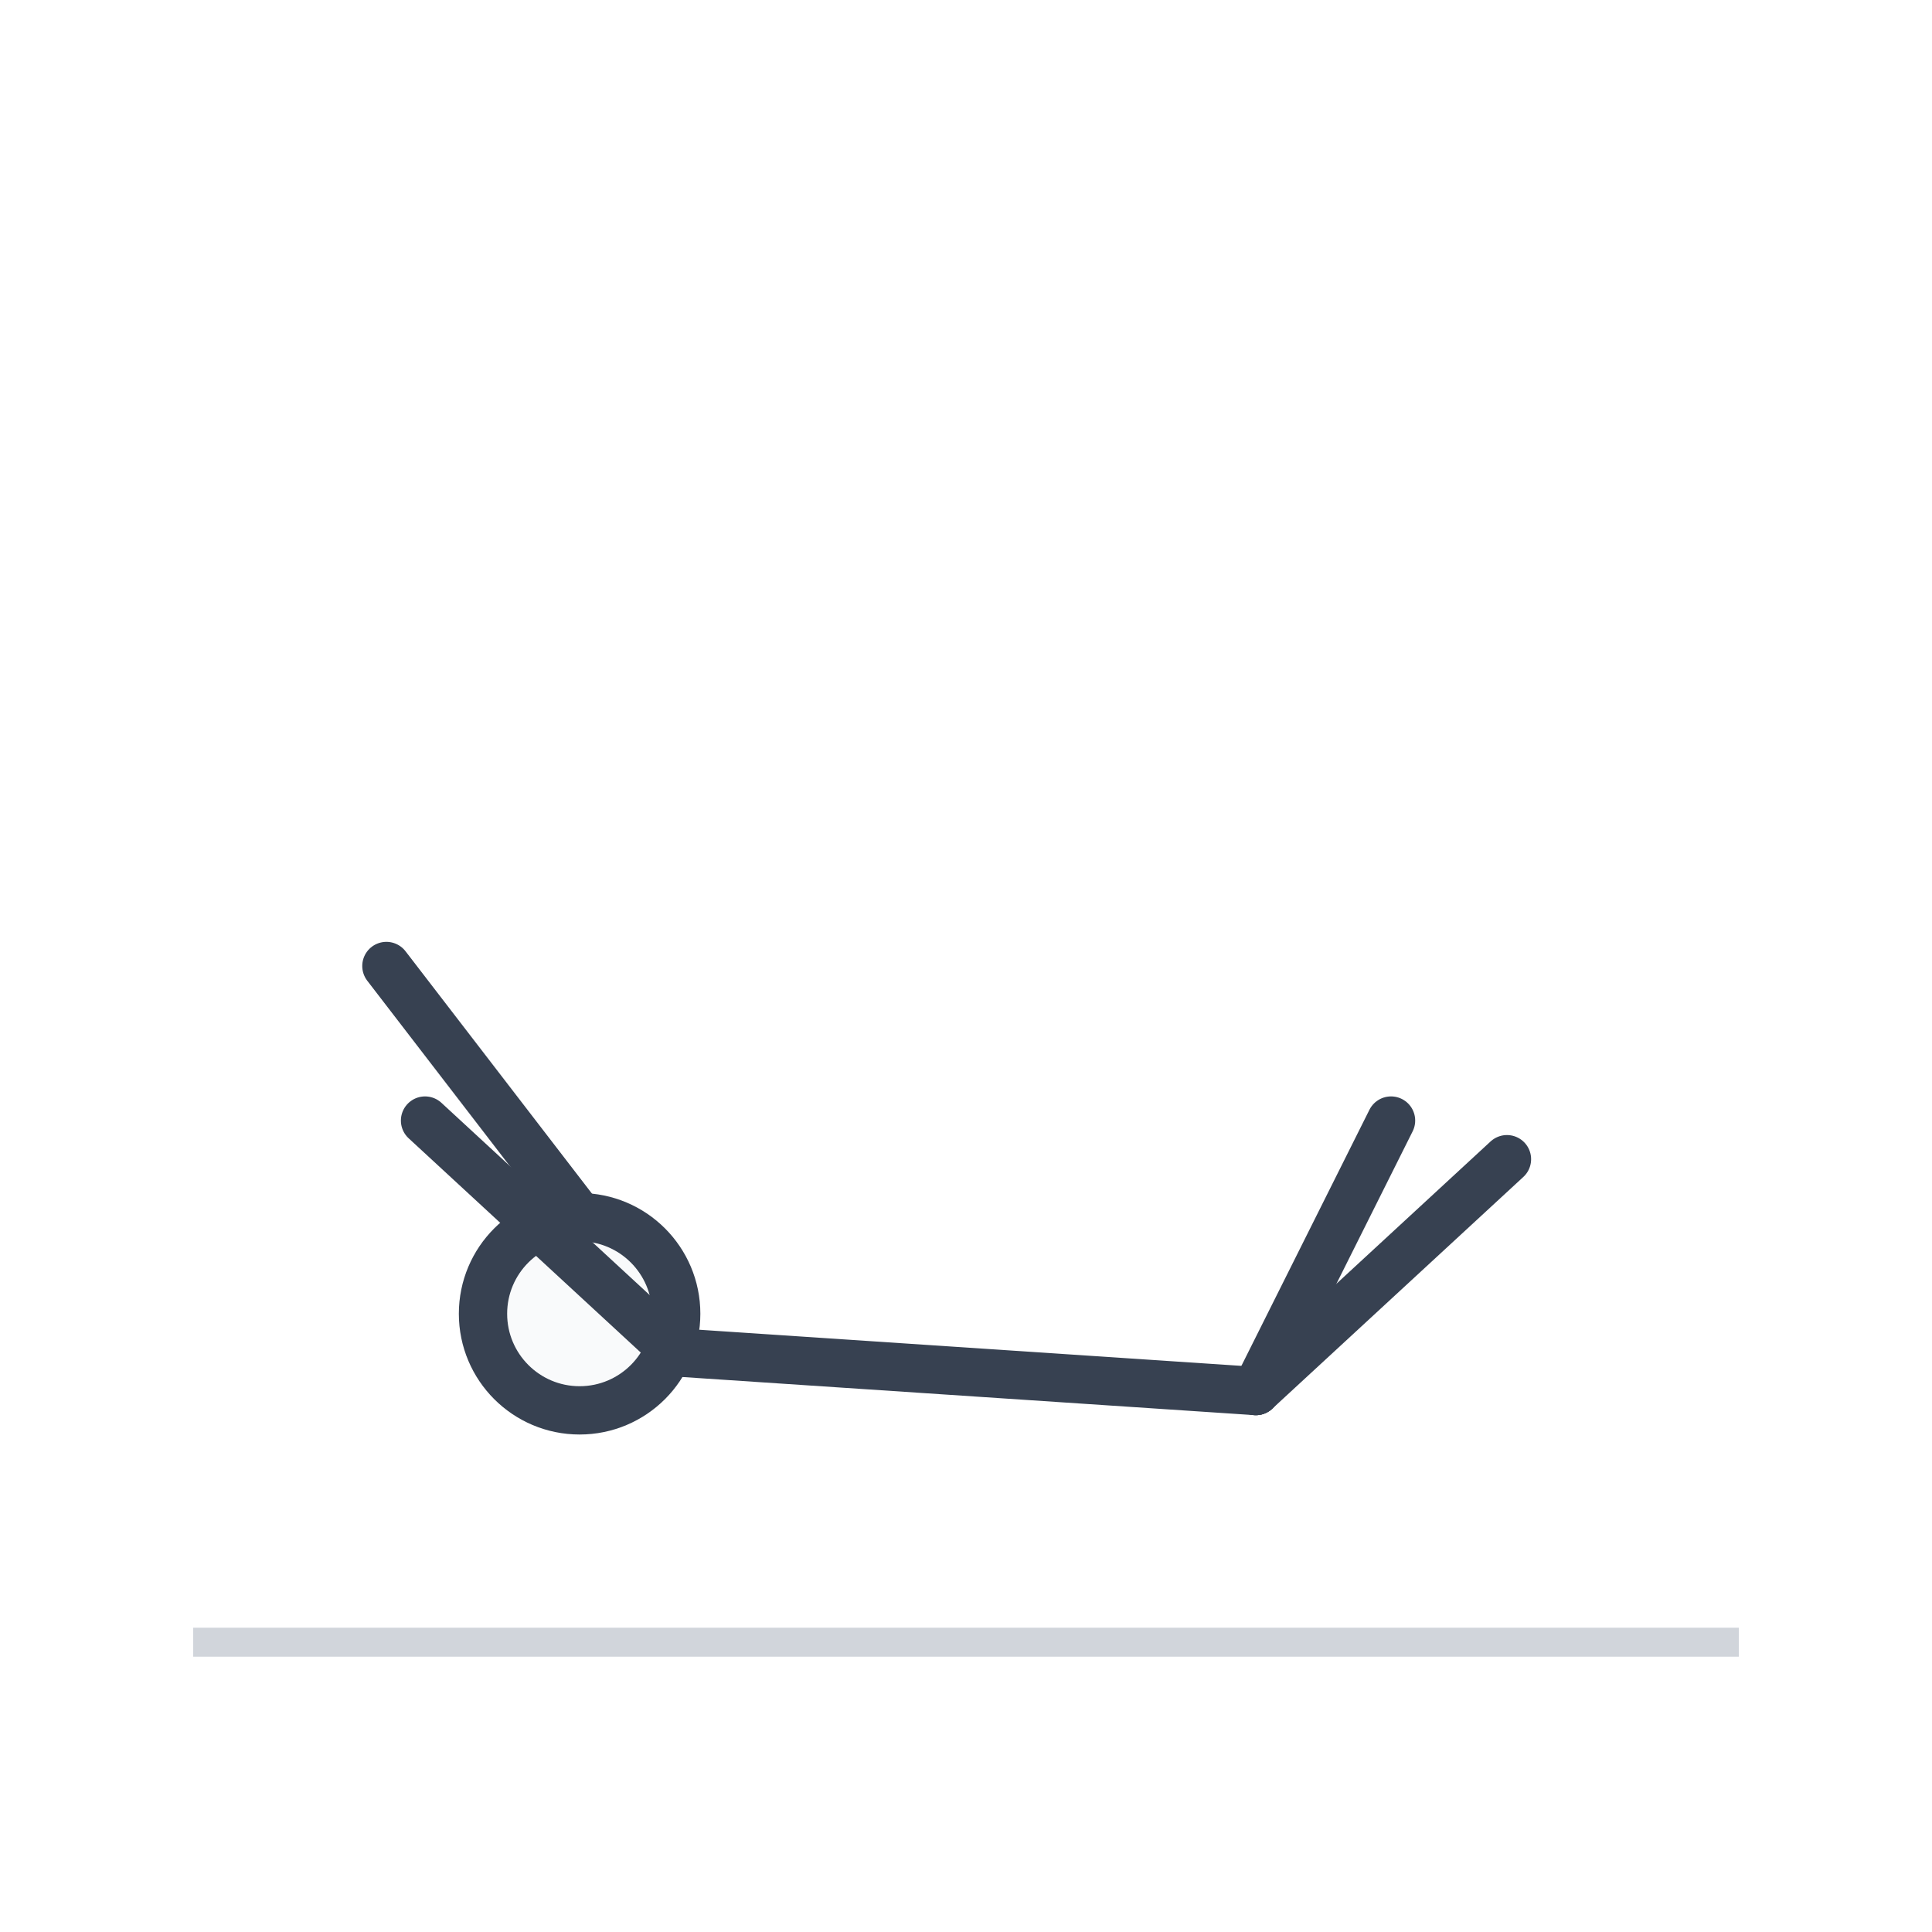
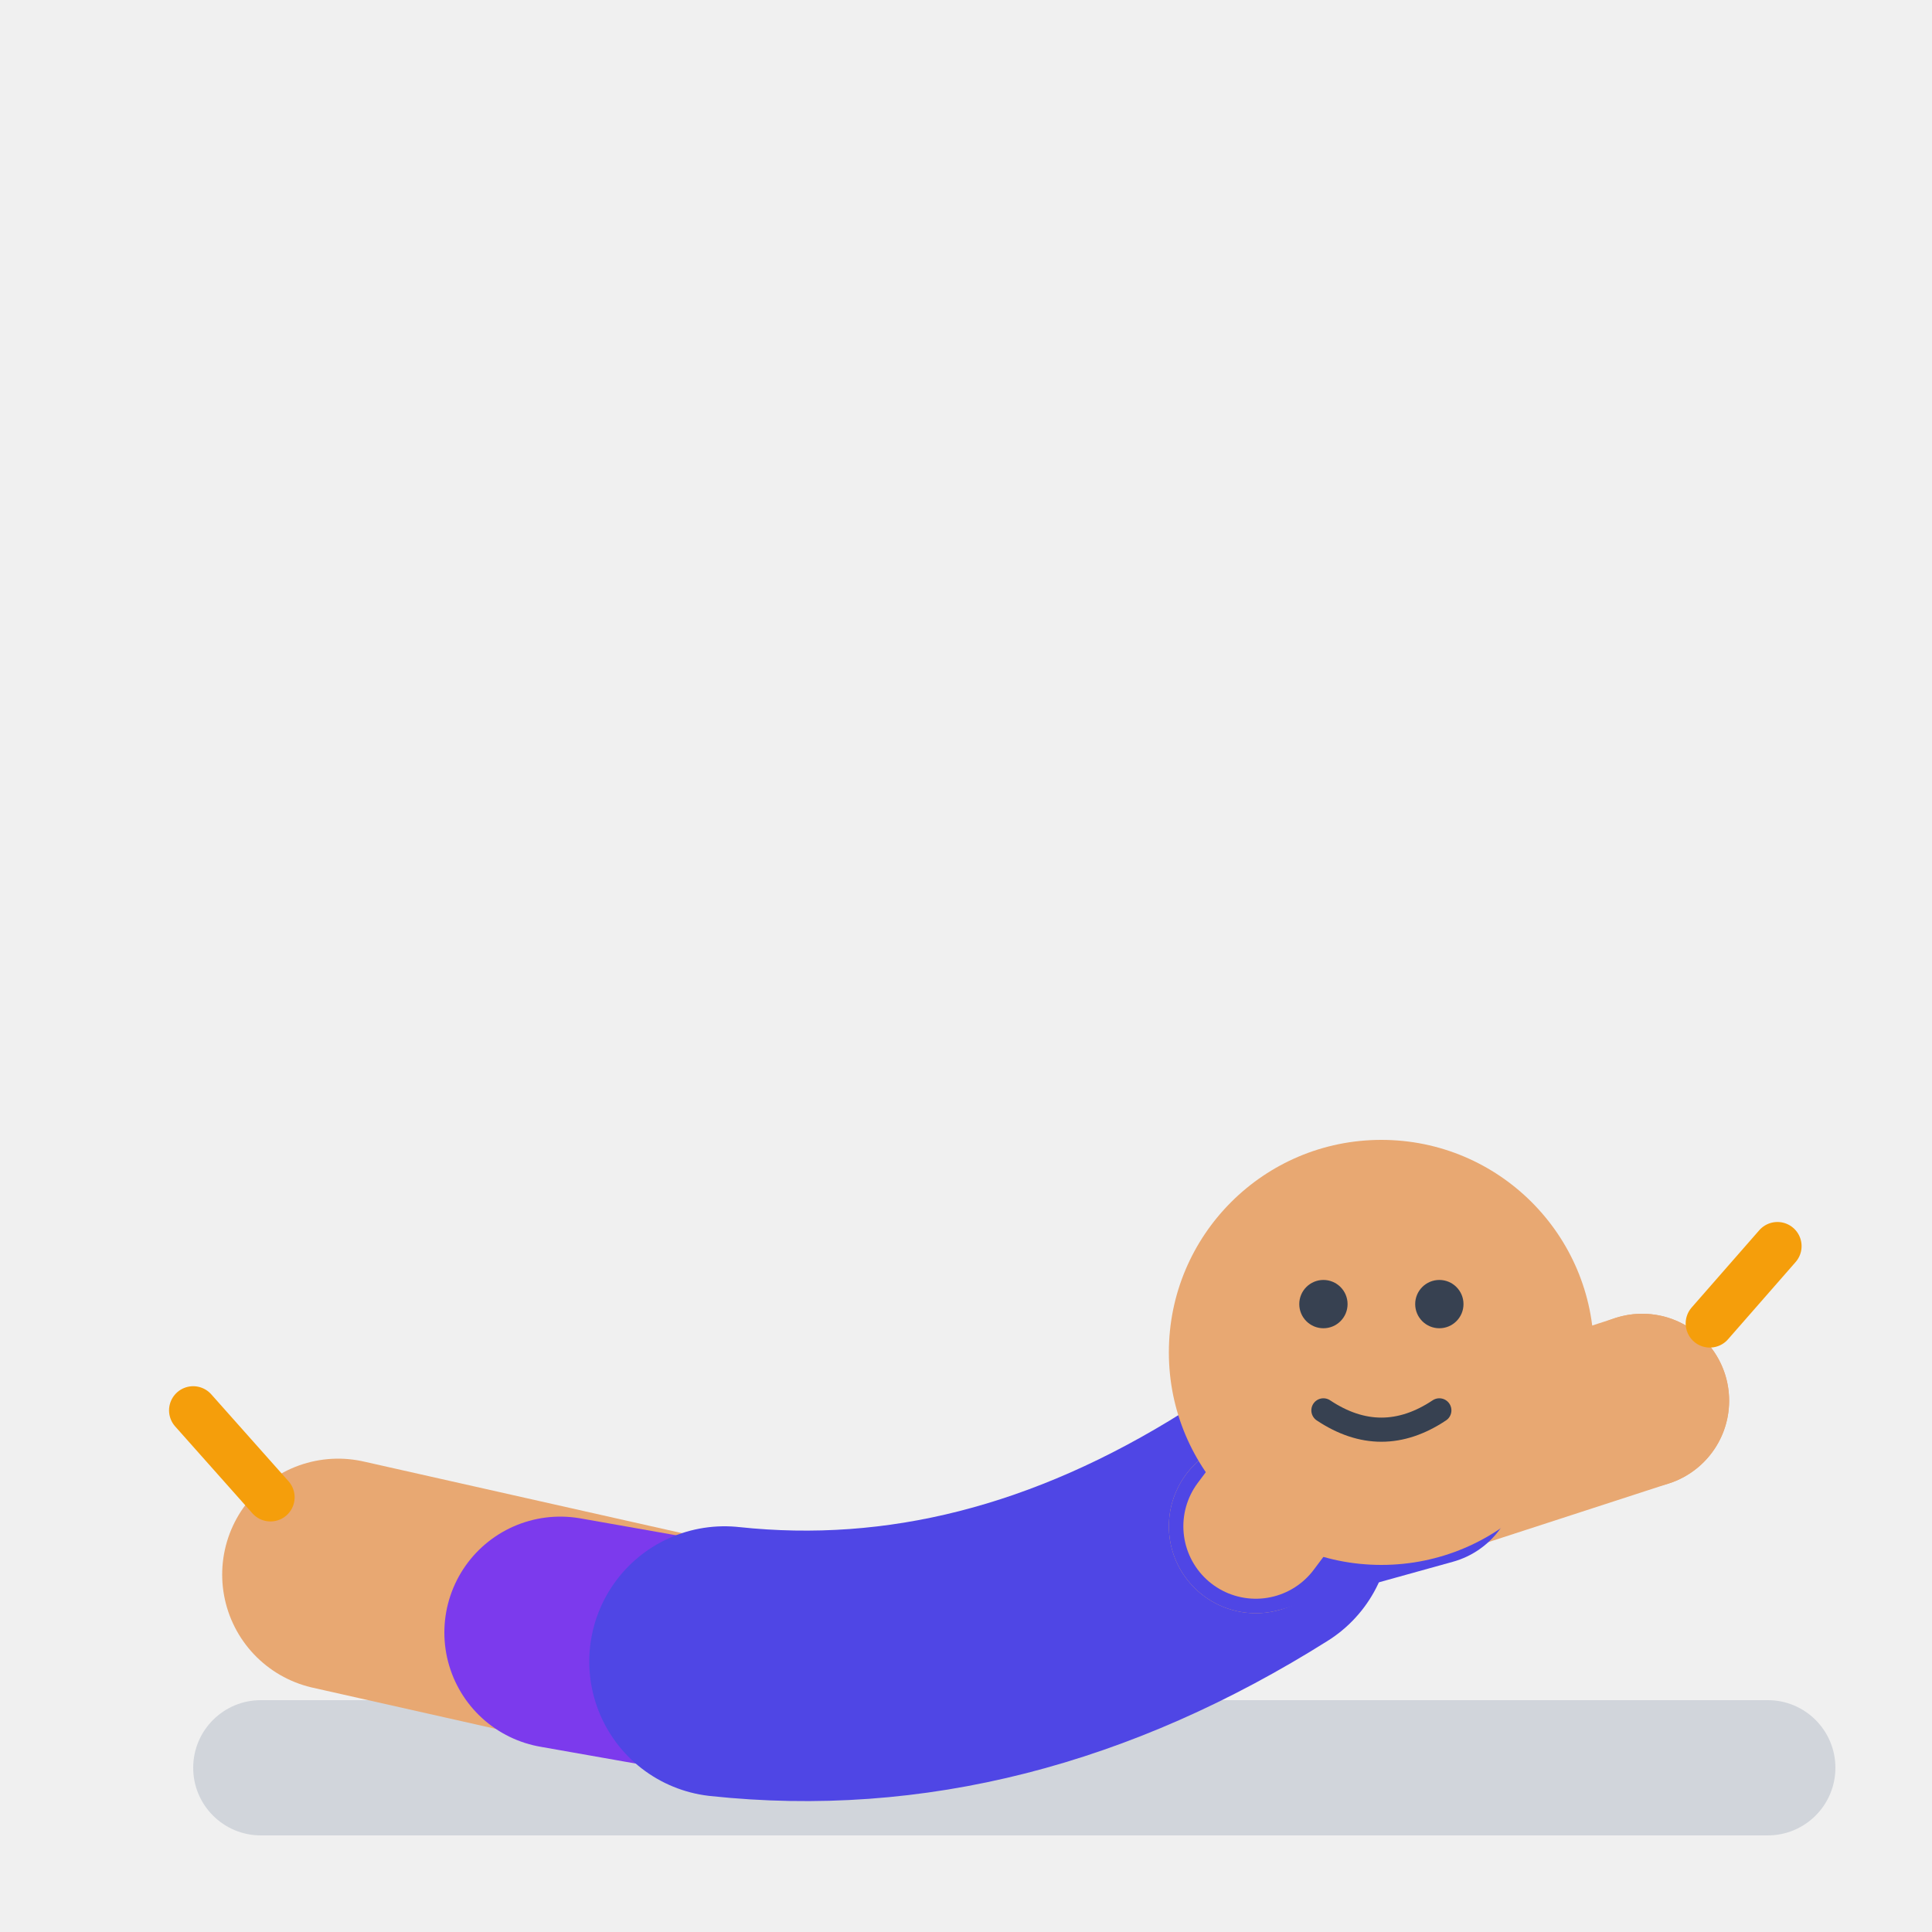
- <svg xmlns="http://www.w3.org/2000/svg" viewBox="0 0 100 100" width="100" height="100">
-   <rect width="100" height="100" fill="white" />
-   <line x1="10" y1="85" x2="90" y2="85" stroke="#d1d5db" stroke-width="1.5" />
-   <circle cx="30" cy="68" r="5" fill="#f9fafb" stroke="#374151" stroke-width="2.5" />
-   <line x1="35" y1="70" x2="65" y2="72" stroke="#374151" stroke-width="2.5" stroke-linecap="round" />
-   <line x1="30" y1="63" x2="20" y2="50" stroke="#374151" stroke-width="2.5" stroke-linecap="round" />
-   <line x1="35" y1="70" x2="22" y2="58" stroke="#374151" stroke-width="2.5" stroke-linecap="round" />
-   <line x1="65" y1="72" x2="78" y2="60" stroke="#374151" stroke-width="2.5" stroke-linecap="round" />
-   <line x1="65" y1="72" x2="72" y2="58" stroke="#374151" stroke-width="2.5" stroke-linecap="round" />
+ <svg xmlns="http://www.w3.org/2000/svg" viewBox="0 0 200 200" width="200" height="200">
+   <rect x="20" y="176" width="170" height="14" rx="7" fill="#D1D5DB" />
+   <line x1="75" y1="172" x2="35" y2="163" stroke="#E8A872" stroke-width="24" stroke-linecap="round" />
+   <circle cx="35" cy="163" r="9" fill="#E8A872" />
+   <line x1="75" y1="172" x2="58" y2="169" stroke="#7C3AED" stroke-width="24" stroke-linecap="round" />
+   <path d="M75,172 Q103,175 130,158" stroke="#4F46E5" stroke-width="28" fill="none" stroke-linecap="round" />
+   <line x1="130" y1="158" x2="170" y2="145" stroke="#E8A872" stroke-width="18" stroke-linecap="round" />
+   <circle cx="170" cy="145" r="9" fill="#E8A872" />
+   <line x1="130" y1="158" x2="148" y2="153" stroke="#4F46E5" stroke-width="18" stroke-linecap="round" />
+   <line x1="130" y1="158" x2="136" y2="150" stroke="#E8A872" stroke-width="15" stroke-linecap="round" />
+   <circle cx="143" cy="140" r="22" fill="#E8A872" />
+   <circle cx="137" cy="135" r="2.5" fill="#374151" />
+   <circle cx="149" cy="135" r="2.5" fill="#374151" />
+   <path d="M137,146 Q143,150 149,146" stroke="#374151" stroke-width="2.5" fill="none" stroke-linecap="round" />
+   <path d="M28,155 L20,146" stroke="#F59E0B" stroke-width="5" stroke-linecap="round" />
+   <path d="M177,137 L184,129" stroke="#F59E0B" stroke-width="5" stroke-linecap="round" />
</svg>
